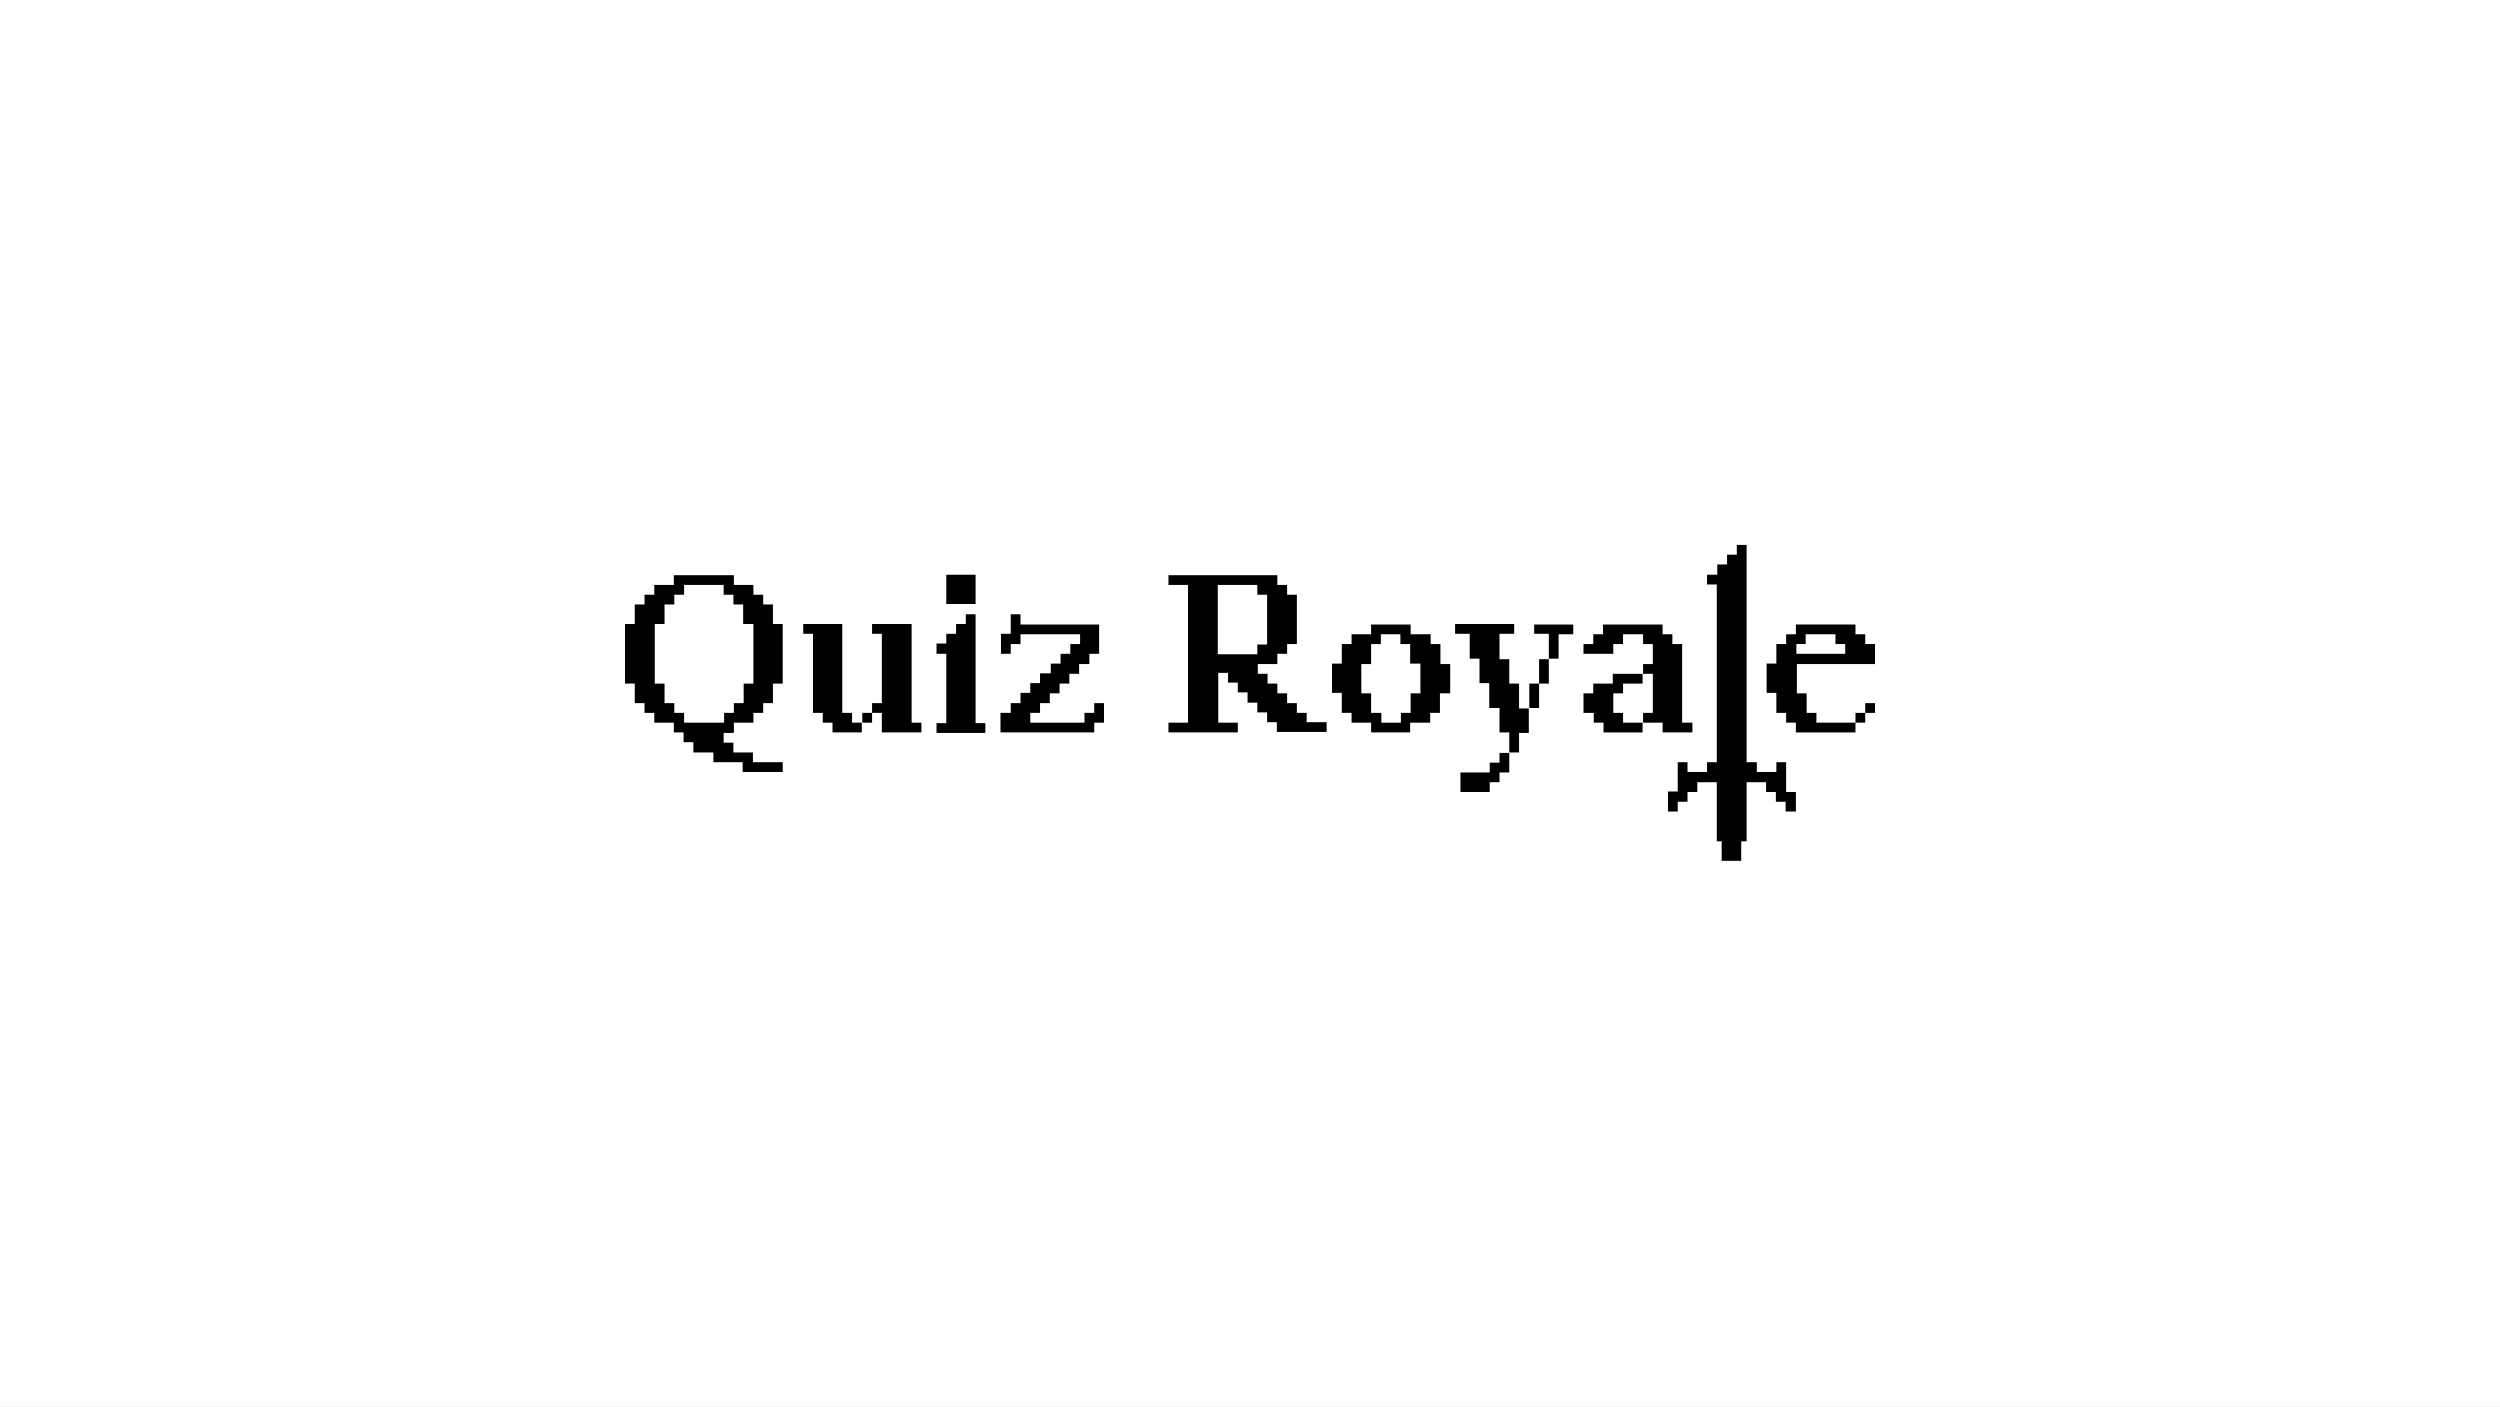
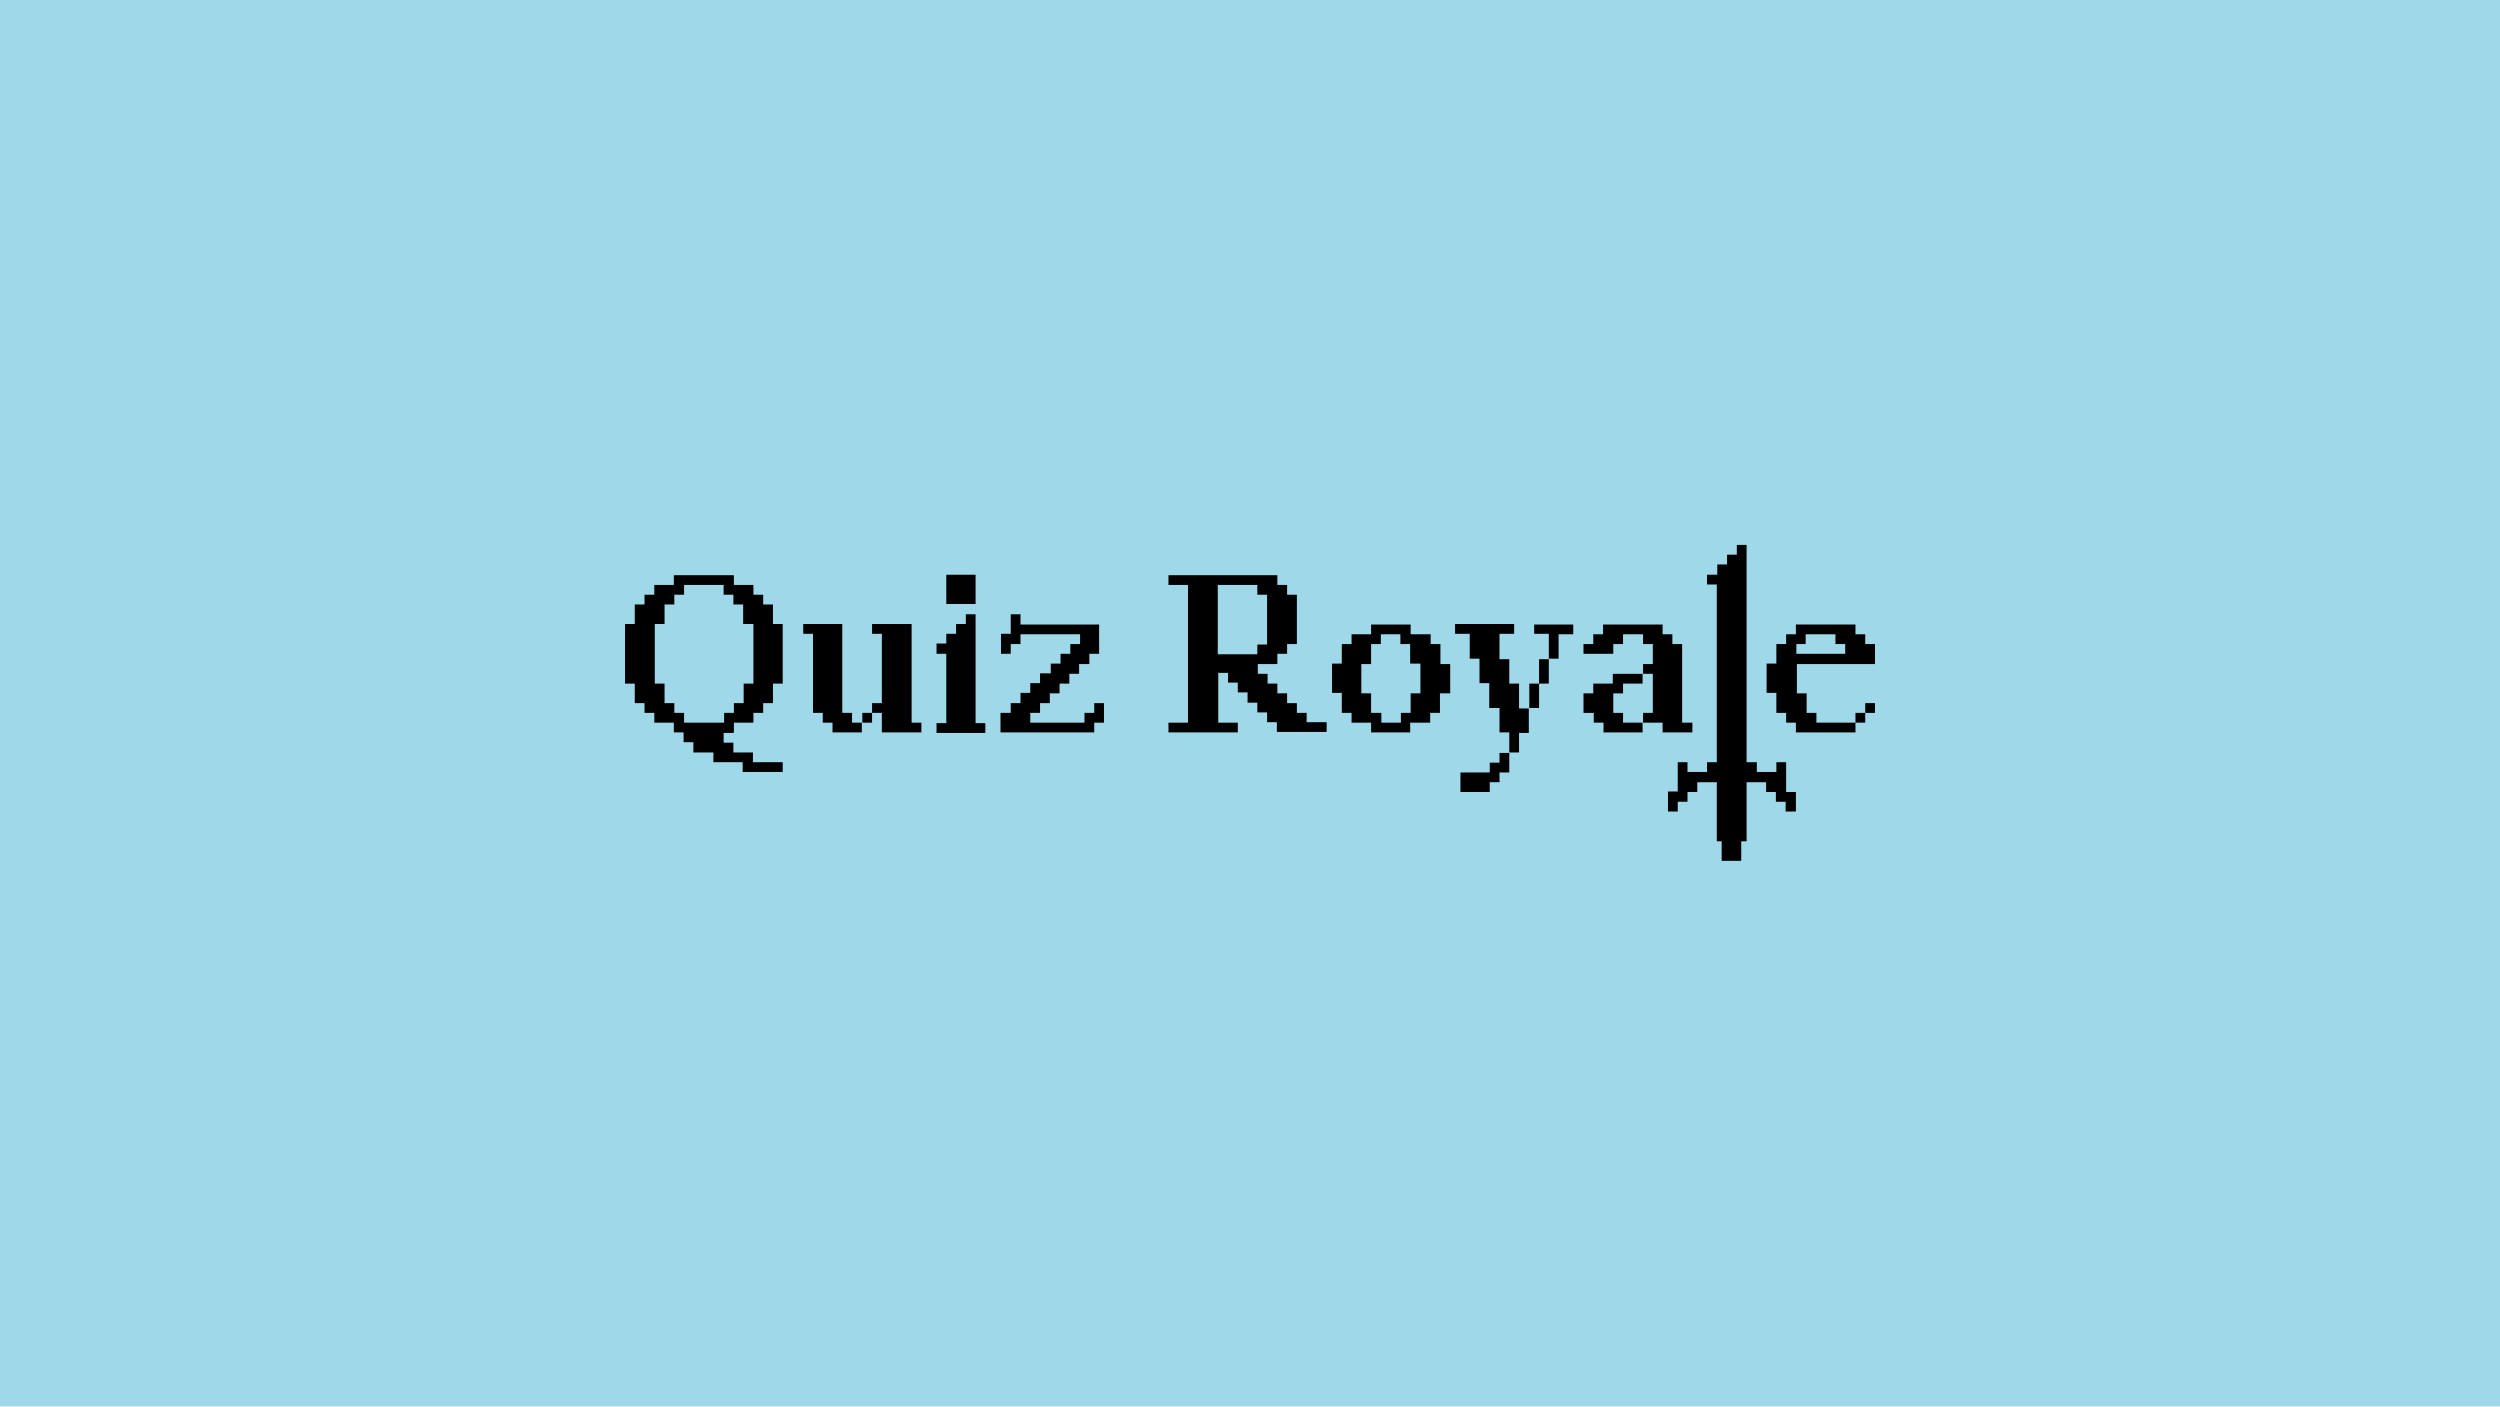
<svg xmlns="http://www.w3.org/2000/svg" version="1.1" id="Layer_1" x="0px" y="0px" viewBox="0 0 512 288" style="enable-background:new 0 0 512 288;" xml:space="preserve">
  <style type="text/css">
- 	.st0{fill:#FFFFFF;}
+ 	.st0{fill:#9FD8E9;}
</style>
  <path class="st0" d="M512,0H0v288h512V0z" />
  <g>
    <path d="M150.3,150v-2h4v-2h2v-2h2v-4h2v-12.2h-2v-4h-2v-2h-2v-2h-4v-2H138v2h-4v2h-2v2h-2v4h-2V140h2v4h2v2h2v2h4v2h2v2h2v2.1h4.1   v2h6v2h8.2v-2h-6.1v-2h-4v-2h-2v-2h2L150.3,150z M140.1,148v-2h-2v-2h-2v-4h-2v-12.2h2v-4h2v-2h2v-2h8.1v2h2v2h2v4h2.1V140h-2v4h-2   v2h-2v2H140H140.1z M174.5,146h-2v-18.2h-8v2h2V146h2v2h2v2h6v-2h-2V146z M186.7,127.8h-8.1v2h2V144h-2v2h2v4h8.1v-2h-2V127.8z    M178.6,146h-2v2h2V146z M199.8,117.7h-6v6h6V117.7z M199.8,125.8h-2v2h-2v2h-2v2h-2v2.1h2v14.2h-2v2h10v-2h-2V125.8z M224.1,146   h-2v2H211v-2h2v-2h2v-2h2v-2h2v-2h2v-2h2.1v-2.1h2v-6H209v-2.1h-2v4h-2v4.1h2v-2h2v-2h12.2v2h-2v2h-2v2h-2v2H213v2h-2v2h-2v2.1h-2   v2h-2.1v4h19.2v-2h2v-4h-2L224.1,146L224.1,146z M267.6,148v-2h-2v-2h-2v-2h-2v-2h-2v-2h-2v-2h4v-2.1h2v-2h2v-10.1h-2v-2h-2v-2   h-22.3v2h4V148h-4v2h14.2v-2h-4v-10.2h2v2h2v2h2v2.1h2v2h2v2h2v2h10.2v-2h-4L267.6,148z M249.4,134v-14.2h8.1v2h2V132h-2v2h-8   H249.4z M295,136v-4.1h-2v-2h-4.1v-2h-8.1v2h-4v2h-2v4h-2v6h2v4.1h2v2h4v2h8v-2h4.1v-2h2v-4h2.1v-6H295z M291,142h-2.1v4h-2v2h-4   v-2h-2.1v-4h-2v-6h2v-4.1h2v-2h4v2h2v4h2.1v6L291,142z M315.2,140h-2v5h2V140z M311.1,140h-2v-5h-2v-5.2h3v-2H298v2h3v5.1h2v5h2   v5.1h2.1v5h2v4.1h2v-4h2v-5h-2V140z M314.2,129.8h3v5.1h2v-5h3v-2h-8v2V129.8z M317.2,135h-2v5h2V135z M307.1,156.2h-2v2h-6v4h6v-2   h2v-2h2v-4h-2V156.2z M346.6,148v2h-6.1v-2h-4v-2h2v-8h-2v-2h2v-4.1h-2v-2h-4.1v2h-2v2h-6.1v-2h2v-2h2v-2h12.2v2h2v2h2V148h2H346.6   z" />
    <path d="M330.4,142v4h2v2h4v2h-8v-2h-2v-2h-2.1v-4h2v-2h4v-2h6.1v2h-4v2H330.4z M384,144h-2v2h2V144z M384,136v-4.1h-2v-2h-2v-2   h-12.2v2h-2v2h-2v4h-2v6h2v4.1h2v2h2v2H380v-2h-8v-2h-2v-4h-2v-6H384z M367.8,131.9h2v-2h6.1v2h2v2h-10v-2H367.8z" />
    <path d="M382,146h-2v2h2V146z M365.8,156.1h-2v2h-4v-2h-2.1v-44.5h-2v2h-2v2h-2v2.1h-2.1v2h2v36.4h-2v2h-4v-2h-2v6h-2v4.1h2v-2h2   v-2h2v-2h4v12.1h1v4h4v-4h1.1v-12.1h4v2h2v2h2v2h2.1v-4h-2v-6V156.1z" />
  </g>
</svg>
